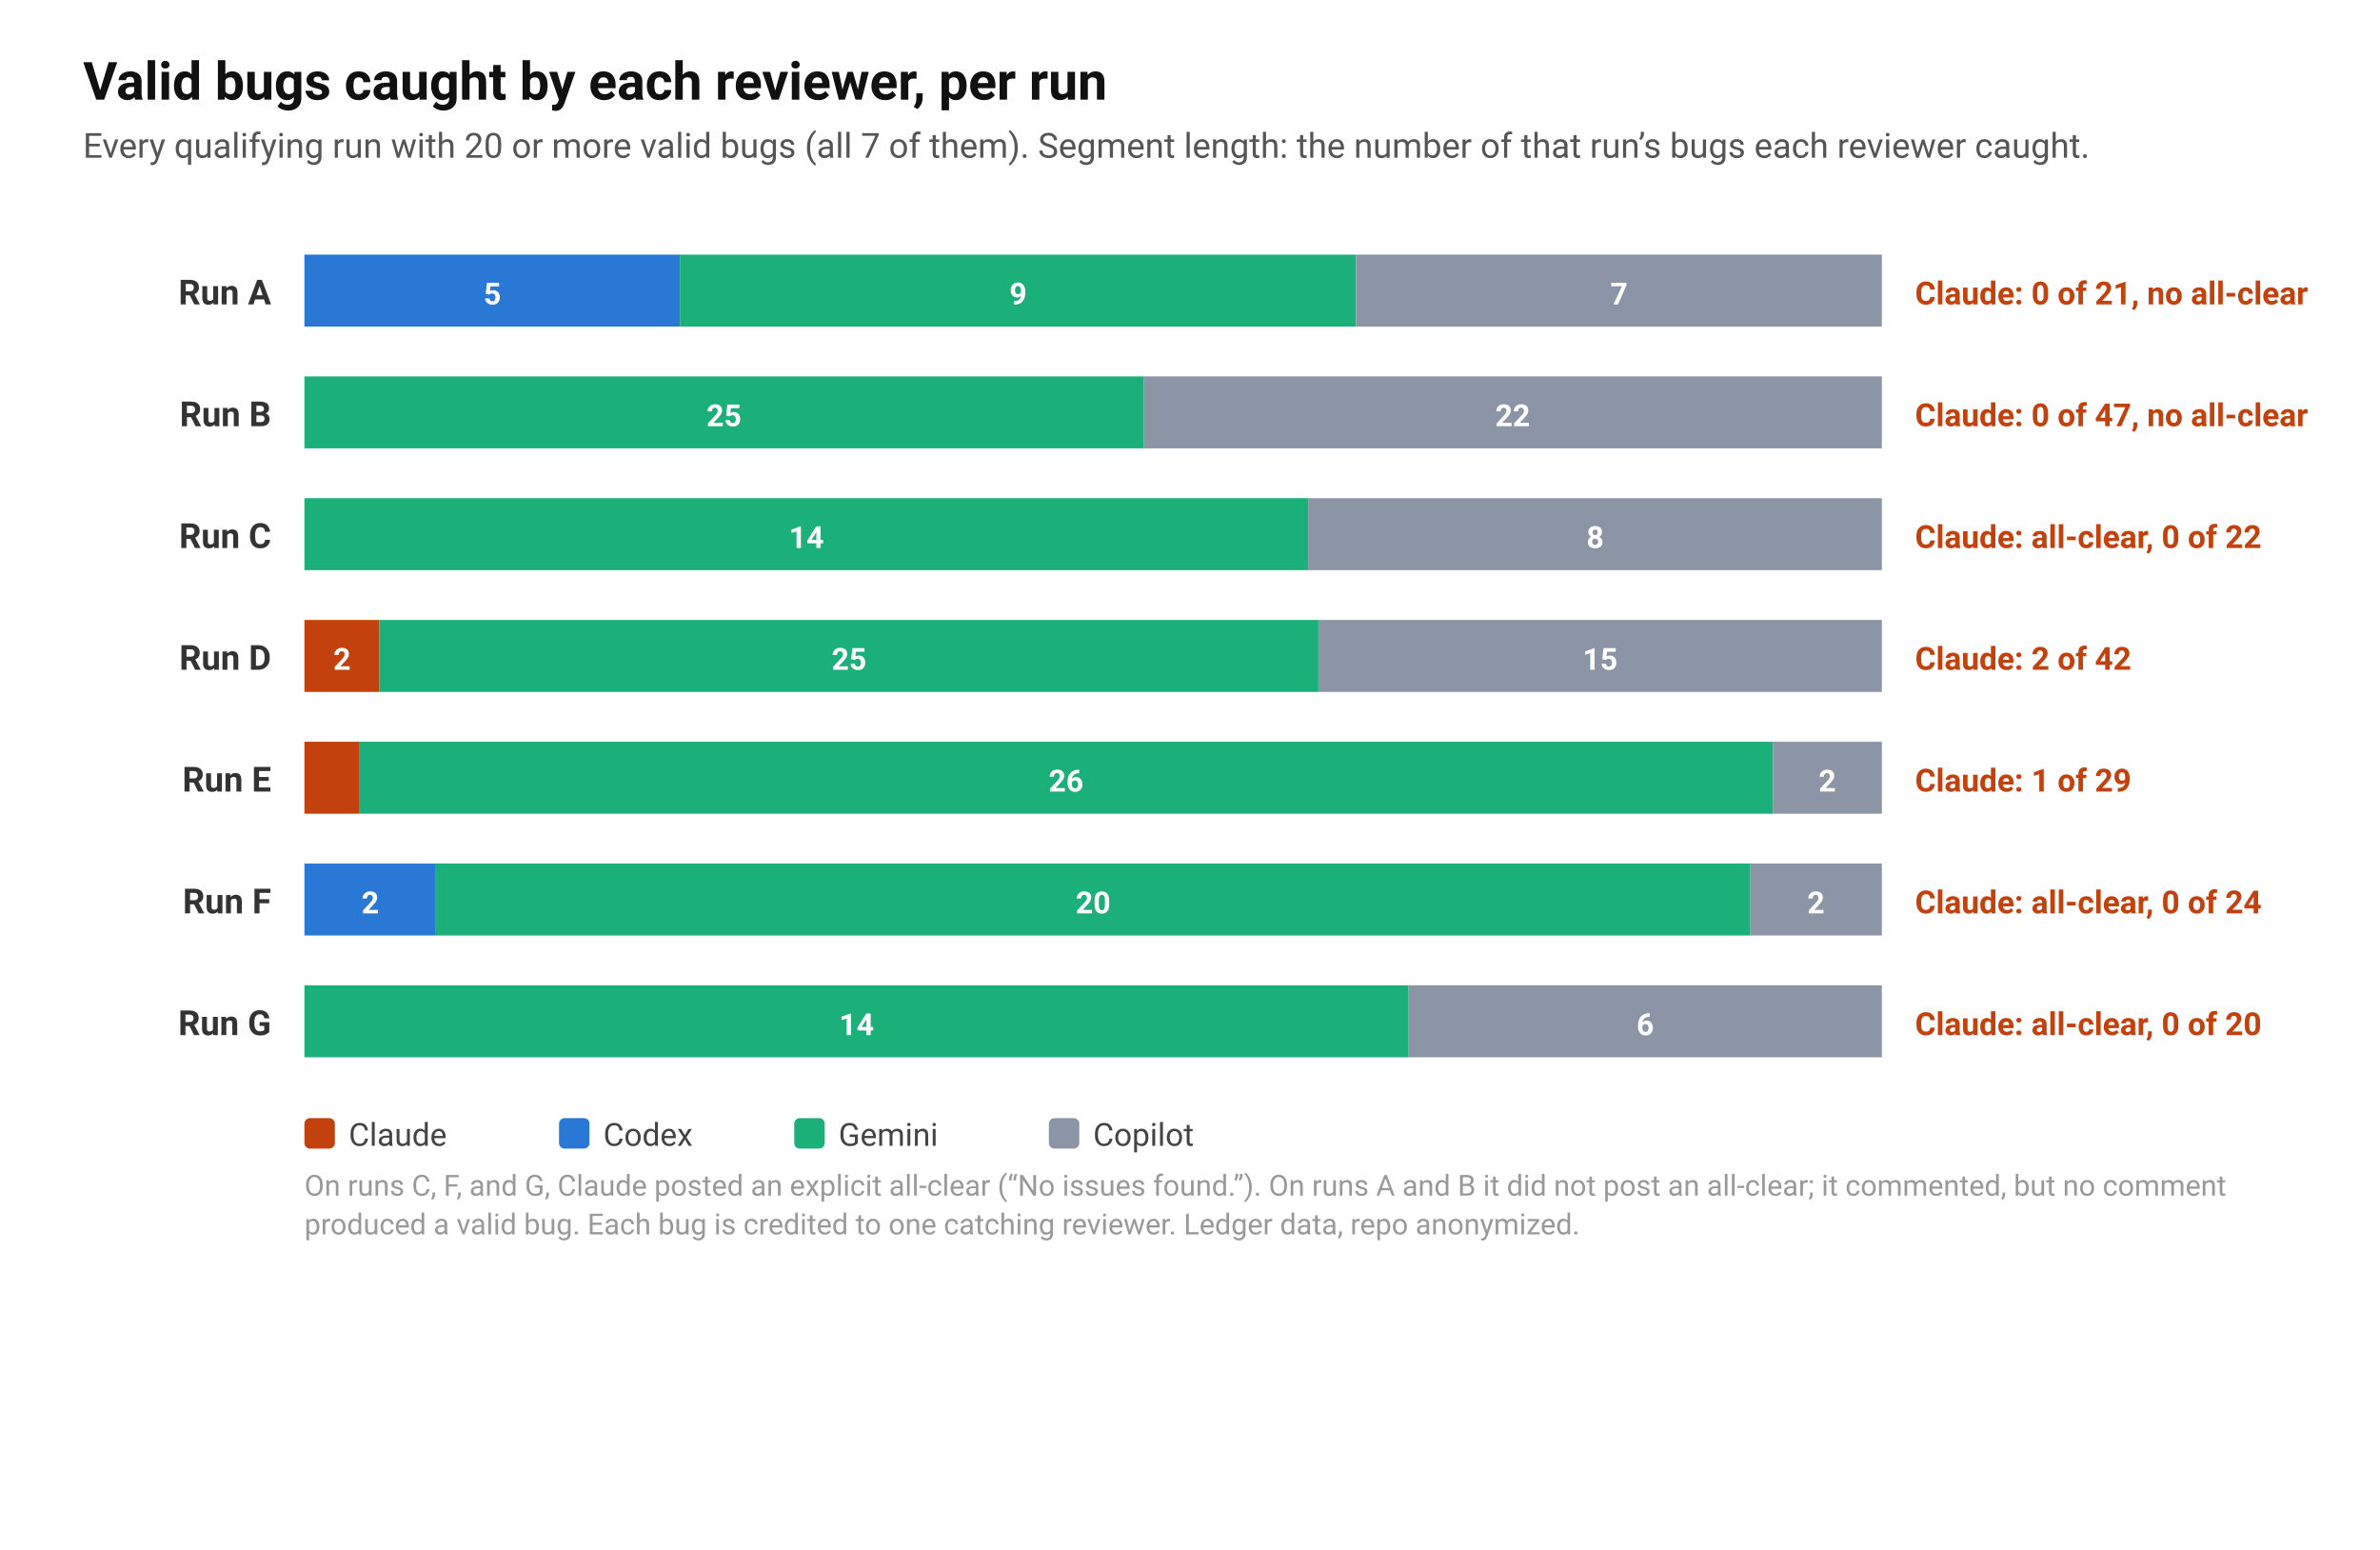
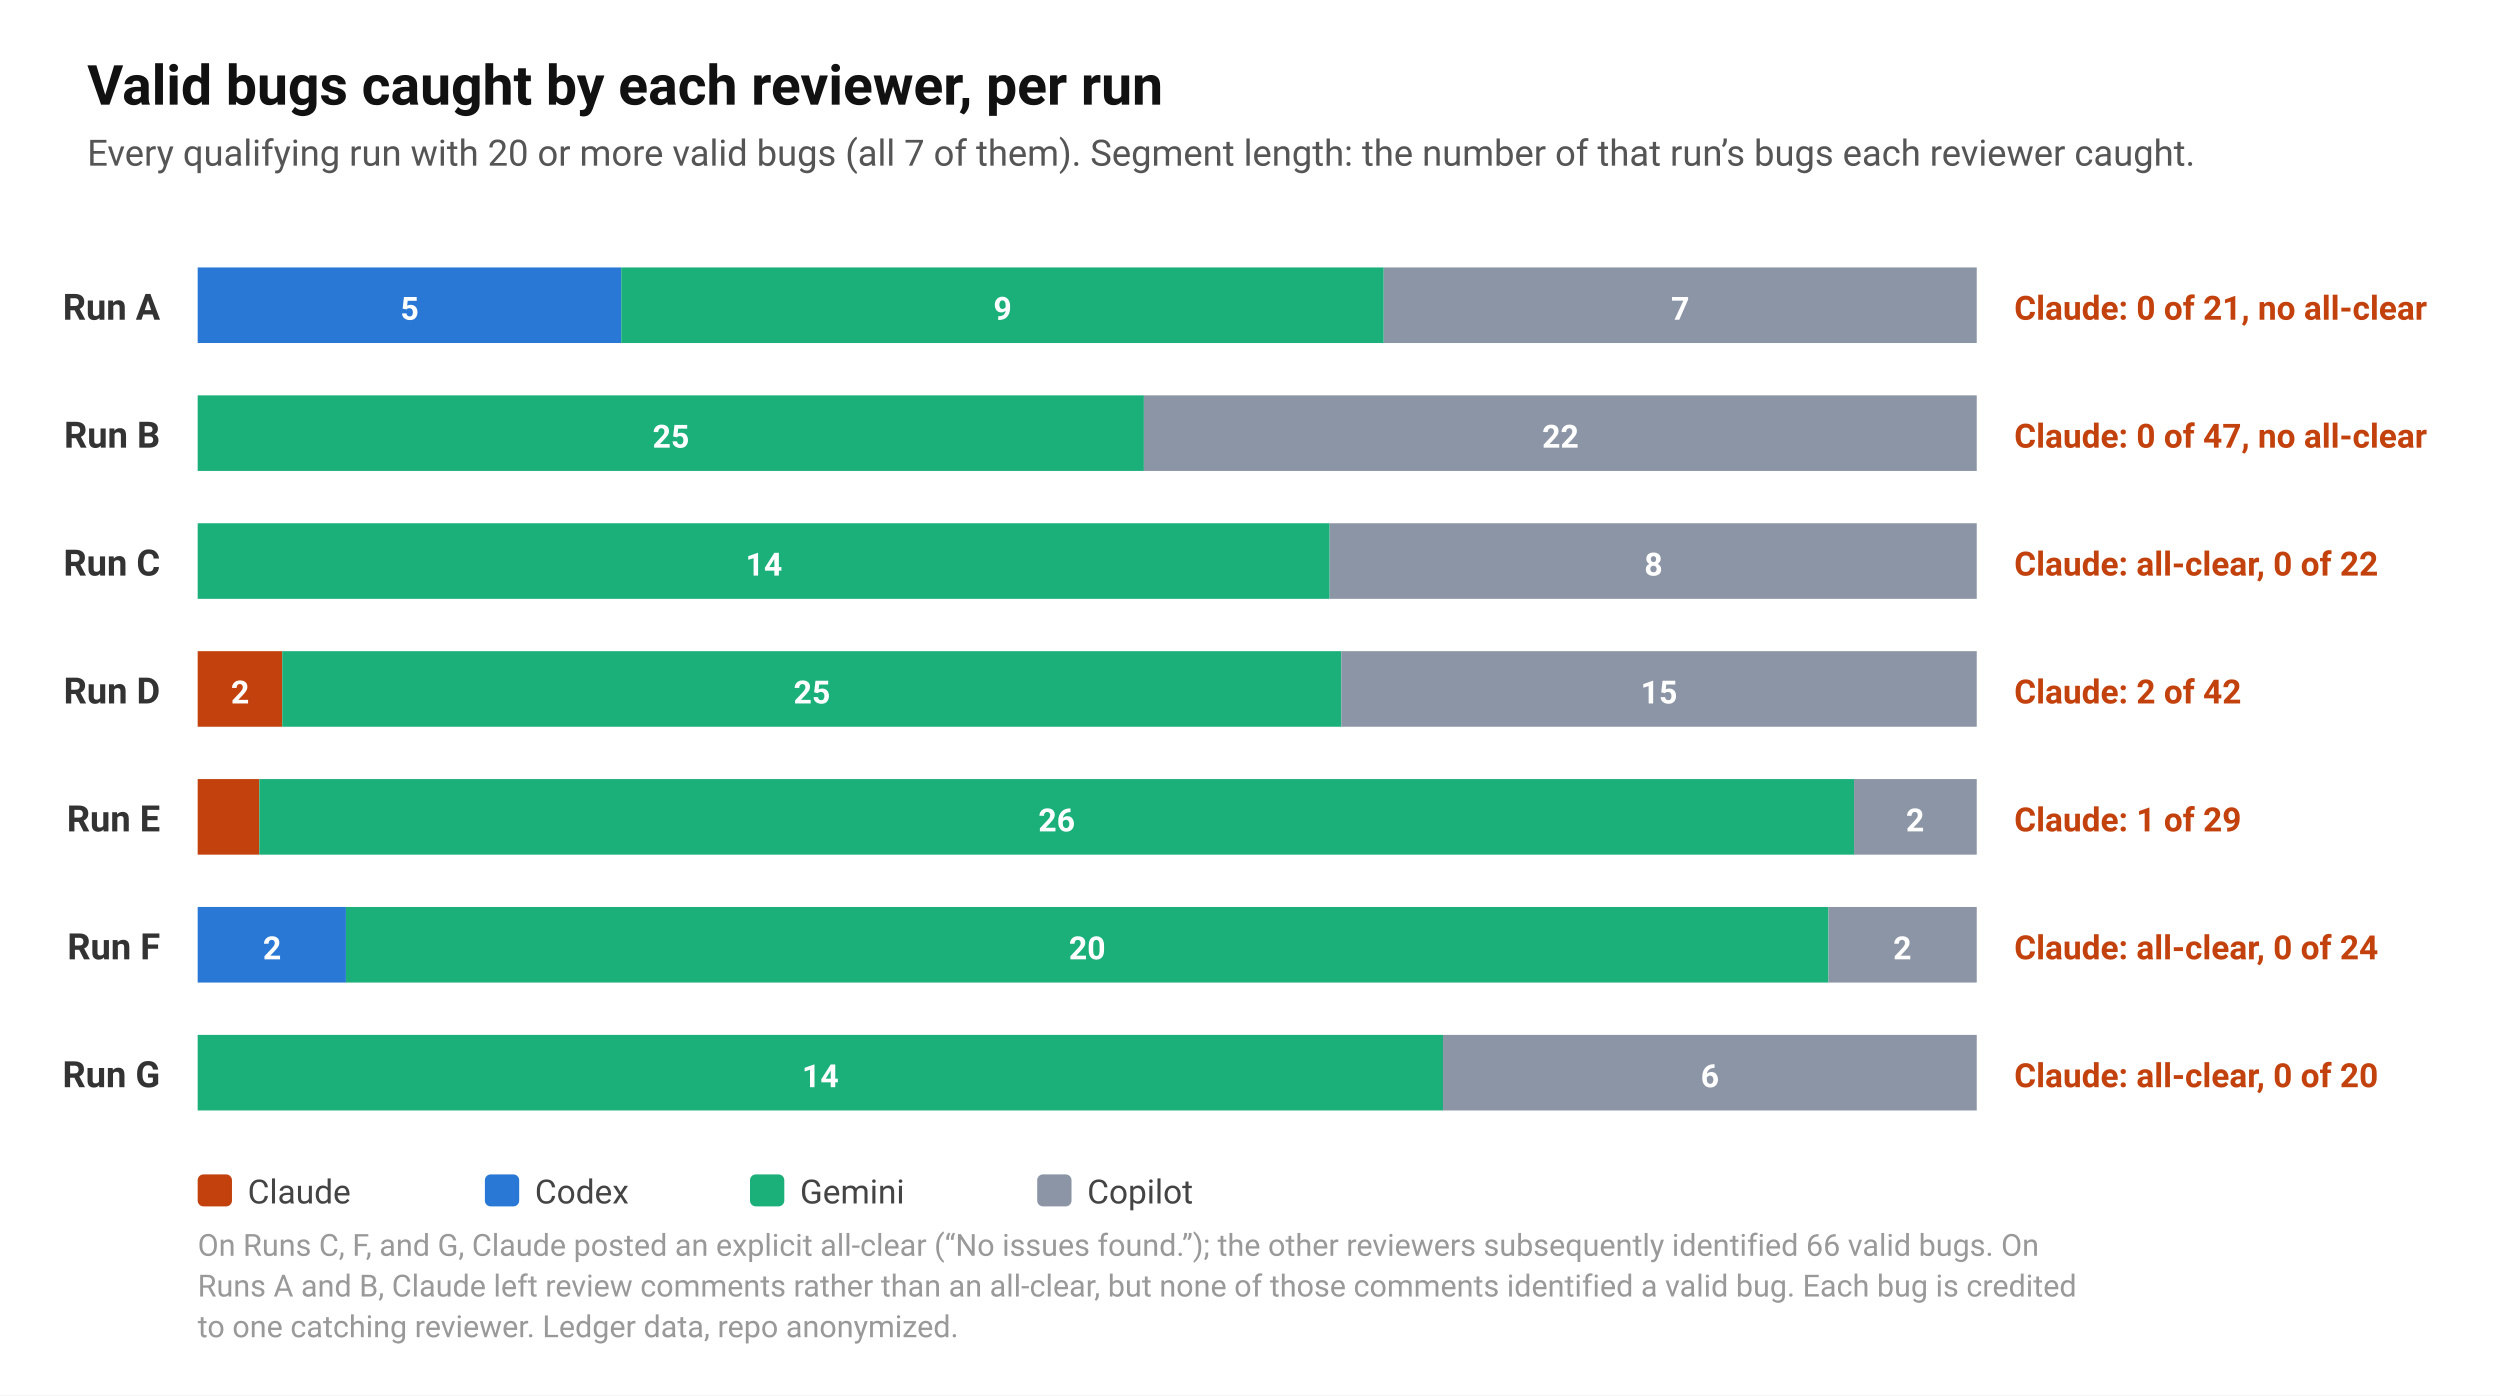
- <svg xmlns="http://www.w3.org/2000/svg" viewBox="0 0 860 560" font-family="-apple-system,Segoe UI,Roboto,Helvetica,Arial,sans-serif">
-   <rect width="860" height="560" fill="#fff" />
+ <svg xmlns="http://www.w3.org/2000/svg" viewBox="0 0 860 480" font-family="-apple-system,Segoe UI,Roboto,Helvetica,Arial,sans-serif">
+   <rect width="860" height="480" fill="#fff" />
  <text x="30" y="36" font-size="19" font-weight="700" fill="#111">Valid bugs caught by each reviewer, per run</text>
  <text x="30" y="57" font-size="12.5" fill="#555">Every qualifying run with 20 or more valid bugs (all 7 of them). Segment length: the number of that run’s bugs each reviewer caught.</text>
-   <text x="98" y="110" font-size="12.5" font-weight="700" fill="#333" text-anchor="end">Run A</text>
-   <rect x="110.0" y="92" width="135.7" height="26" fill="#2A78D6" />
-   <text x="177.9" y="110" font-size="11" font-weight="700" fill="#fff" text-anchor="middle">5</text>
-   <rect x="245.7" y="92" width="244.3" height="26" fill="#1BAF7A" />
-   <text x="367.9" y="110" font-size="11" font-weight="700" fill="#fff" text-anchor="middle">9</text>
-   <rect x="490.0" y="92" width="190.0" height="26" fill="#8B95A5" />
-   <text x="585.0" y="110" font-size="11" font-weight="700" fill="#fff" text-anchor="middle">7</text>
-   <text x="692" y="110" font-size="11.5" font-weight="700" fill="#C2410C">Claude: 0 of 21, no all-clear</text>
-   <text x="98" y="154" font-size="12.5" font-weight="700" fill="#333" text-anchor="end">Run B</text>
-   <rect x="110.0" y="136" width="303.2" height="26" fill="#1BAF7A" />
-   <text x="261.6" y="154" font-size="11" font-weight="700" fill="#fff" text-anchor="middle">25</text>
-   <rect x="413.2" y="136" width="266.8" height="26" fill="#8B95A5" />
-   <text x="546.6" y="154" font-size="11" font-weight="700" fill="#fff" text-anchor="middle">22</text>
-   <text x="692" y="154" font-size="11.5" font-weight="700" fill="#C2410C">Claude: 0 of 47, no all-clear</text>
-   <text x="98" y="198" font-size="12.5" font-weight="700" fill="#333" text-anchor="end">Run C</text>
-   <rect x="110.0" y="180" width="362.7" height="26" fill="#1BAF7A" />
-   <text x="291.4" y="198" font-size="11" font-weight="700" fill="#fff" text-anchor="middle">14</text>
-   <rect x="472.7" y="180" width="207.3" height="26" fill="#8B95A5" />
-   <text x="576.4" y="198" font-size="11" font-weight="700" fill="#fff" text-anchor="middle">8</text>
-   <text x="692" y="198" font-size="11.5" font-weight="700" fill="#C2410C">Claude: all-clear, 0 of 22</text>
-   <text x="98" y="242" font-size="12.5" font-weight="700" fill="#333" text-anchor="end">Run D</text>
-   <rect x="110.0" y="224" width="27.1" height="26" fill="#C2410C" />
-   <text x="123.6" y="242" font-size="11" font-weight="700" fill="#fff" text-anchor="middle">2</text>
-   <rect x="137.1" y="224" width="339.3" height="26" fill="#1BAF7A" />
-   <text x="306.8" y="242" font-size="11" font-weight="700" fill="#fff" text-anchor="middle">25</text>
-   <rect x="476.4" y="224" width="203.6" height="26" fill="#8B95A5" />
-   <text x="578.2" y="242" font-size="11" font-weight="700" fill="#fff" text-anchor="middle">15</text>
-   <text x="692" y="242" font-size="11.5" font-weight="700" fill="#C2410C">Claude: 2 of 42</text>
-   <text x="98" y="286" font-size="12.5" font-weight="700" fill="#333" text-anchor="end">Run E</text>
-   <rect x="110.0" y="268" width="19.7" height="26" fill="#C2410C" />
-   <rect x="129.7" y="268" width="511.0" height="26" fill="#1BAF7A" />
-   <text x="385.2" y="286" font-size="11" font-weight="700" fill="#fff" text-anchor="middle">26</text>
-   <rect x="640.7" y="268" width="39.3" height="26" fill="#8B95A5" />
-   <text x="660.3" y="286" font-size="11" font-weight="700" fill="#fff" text-anchor="middle">2</text>
-   <text x="692" y="286" font-size="11.5" font-weight="700" fill="#C2410C">Claude: 1 of 29</text>
-   <text x="98" y="330" font-size="12.5" font-weight="700" fill="#333" text-anchor="end">Run F</text>
-   <rect x="110.0" y="312" width="47.5" height="26" fill="#2A78D6" />
-   <text x="133.8" y="330" font-size="11" font-weight="700" fill="#fff" text-anchor="middle">2</text>
-   <rect x="157.5" y="312" width="475.0" height="26" fill="#1BAF7A" />
-   <text x="395.0" y="330" font-size="11" font-weight="700" fill="#fff" text-anchor="middle">20</text>
-   <rect x="632.5" y="312" width="47.5" height="26" fill="#8B95A5" />
-   <text x="656.2" y="330" font-size="11" font-weight="700" fill="#fff" text-anchor="middle">2</text>
-   <text x="692" y="330" font-size="11.5" font-weight="700" fill="#C2410C">Claude: all-clear, 0 of 24</text>
-   <text x="98" y="374" font-size="12.5" font-weight="700" fill="#333" text-anchor="end">Run G</text>
-   <rect x="110.0" y="356" width="399.0" height="26" fill="#1BAF7A" />
-   <text x="309.5" y="374" font-size="11" font-weight="700" fill="#fff" text-anchor="middle">14</text>
-   <rect x="509.0" y="356" width="171.0" height="26" fill="#8B95A5" />
-   <text x="594.5" y="374" font-size="11" font-weight="700" fill="#fff" text-anchor="middle">6</text>
-   <text x="692" y="374" font-size="11.5" font-weight="700" fill="#C2410C">Claude: all-clear, 0 of 20</text>
-   <rect x="110" y="404" width="11" height="11" rx="2" fill="#C2410C" />
-   <text x="126" y="414" font-size="11.5" fill="#444">Claude</text>
-   <rect x="202" y="404" width="11" height="11" rx="2" fill="#2A78D6" />
-   <text x="218" y="414" font-size="11.5" fill="#444">Codex</text>
-   <rect x="287" y="404" width="11" height="11" rx="2" fill="#1BAF7A" />
-   <text x="303" y="414" font-size="11.5" fill="#444">Gemini</text>
-   <rect x="379" y="404" width="11" height="11" rx="2" fill="#8B95A5" />
-   <text x="395" y="414" font-size="11.5" fill="#444">Copilot</text>
-   <text x="110" y="432" font-size="10.5" fill="#999">On runs C, F, and G, Claude posted an explicit all-clear (“No issues found.”). On runs A and B it did not post an all-clear; it commented, but no comment</text>
-   <text x="110" y="446" font-size="10.5" fill="#999">produced a valid bug. Each bug is credited to one catching reviewer. Ledger data, repo anonymized.</text>
+   <text x="55.1" y="110" font-size="12.5" font-weight="700" fill="#333" text-anchor="end">Run A</text>
+   <rect x="68.0" y="92" width="145.7" height="26" fill="#2A78D6" />
+   <text x="140.9" y="110" font-size="11" font-weight="700" fill="#fff" text-anchor="middle">5</text>
+   <rect x="213.7" y="92" width="262.3" height="26" fill="#1BAF7A" />
+   <text x="344.9" y="110" font-size="11" font-weight="700" fill="#fff" text-anchor="middle">9</text>
+   <rect x="476.0" y="92" width="204.0" height="26" fill="#8B95A5" />
+   <text x="578.0" y="110" font-size="11" font-weight="700" fill="#fff" text-anchor="middle">7</text>
+   <text x="692.9" y="110" font-size="11.5" font-weight="700" fill="#C2410C">Claude: 0 of 21, no all-clear</text>
+   <text x="55.1" y="154" font-size="12.5" font-weight="700" fill="#333" text-anchor="end">Run B</text>
+   <rect x="68.0" y="136" width="325.5" height="26" fill="#1BAF7A" />
+   <text x="230.8" y="154" font-size="11" font-weight="700" fill="#fff" text-anchor="middle">25</text>
+   <rect x="393.5" y="136" width="286.5" height="26" fill="#8B95A5" />
+   <text x="536.8" y="154" font-size="11" font-weight="700" fill="#fff" text-anchor="middle">22</text>
+   <text x="692.9" y="154" font-size="11.5" font-weight="700" fill="#C2410C">Claude: 0 of 47, no all-clear</text>
+   <text x="55.1" y="198" font-size="12.5" font-weight="700" fill="#333" text-anchor="end">Run C</text>
+   <rect x="68.0" y="180" width="389.4" height="26" fill="#1BAF7A" />
+   <text x="262.8" y="198" font-size="11" font-weight="700" fill="#fff" text-anchor="middle">14</text>
+   <rect x="457.4" y="180" width="222.6" height="26" fill="#8B95A5" />
+   <text x="568.8" y="198" font-size="11" font-weight="700" fill="#fff" text-anchor="middle">8</text>
+   <text x="692.9" y="198" font-size="11.5" font-weight="700" fill="#C2410C">Claude: all-clear, 0 of 22</text>
+   <text x="55.1" y="242" font-size="12.5" font-weight="700" fill="#333" text-anchor="end">Run D</text>
+   <rect x="68.0" y="224" width="29.1" height="26" fill="#C2410C" />
+   <text x="82.6" y="242" font-size="11" font-weight="700" fill="#fff" text-anchor="middle">2</text>
+   <rect x="97.1" y="224" width="364.3" height="26" fill="#1BAF7A" />
+   <text x="279.3" y="242" font-size="11" font-weight="700" fill="#fff" text-anchor="middle">25</text>
+   <rect x="461.4" y="224" width="218.6" height="26" fill="#8B95A5" />
+   <text x="570.7" y="242" font-size="11" font-weight="700" fill="#fff" text-anchor="middle">15</text>
+   <text x="692.9" y="242" font-size="11.5" font-weight="700" fill="#C2410C">Claude: 2 of 42</text>
+   <text x="55.1" y="286" font-size="12.5" font-weight="700" fill="#333" text-anchor="end">Run E</text>
+   <rect x="68.0" y="268" width="21.2" height="26" fill="#C2410C" />
+   <rect x="89.2" y="268" width="548.7" height="26" fill="#1BAF7A" />
+   <text x="363.5" y="286" font-size="11" font-weight="700" fill="#fff" text-anchor="middle">26</text>
+   <rect x="637.8" y="268" width="42.2" height="26" fill="#8B95A5" />
+   <text x="658.8" y="286" font-size="11" font-weight="700" fill="#fff" text-anchor="middle">2</text>
+   <text x="692.9" y="286" font-size="11.5" font-weight="700" fill="#C2410C">Claude: 1 of 29</text>
+   <text x="55.1" y="330" font-size="12.5" font-weight="700" fill="#333" text-anchor="end">Run F</text>
+   <rect x="68.0" y="312" width="51.0" height="26" fill="#2A78D6" />
+   <text x="93.6" y="330" font-size="11" font-weight="700" fill="#fff" text-anchor="middle">2</text>
+   <rect x="119.0" y="312" width="510.0" height="26" fill="#1BAF7A" />
+   <text x="374.0" y="330" font-size="11" font-weight="700" fill="#fff" text-anchor="middle">20</text>
+   <rect x="629.0" y="312" width="51.0" height="26" fill="#8B95A5" />
+   <text x="654.4" y="330" font-size="11" font-weight="700" fill="#fff" text-anchor="middle">2</text>
+   <text x="692.9" y="330" font-size="11.5" font-weight="700" fill="#C2410C">Claude: all-clear, 0 of 24</text>
+   <text x="55.1" y="374" font-size="12.5" font-weight="700" fill="#333" text-anchor="end">Run G</text>
+   <rect x="68.0" y="356" width="428.4" height="26" fill="#1BAF7A" />
+   <text x="282.2" y="374" font-size="11" font-weight="700" fill="#fff" text-anchor="middle">14</text>
+   <rect x="496.4" y="356" width="183.6" height="26" fill="#8B95A5" />
+   <text x="588.2" y="374" font-size="11" font-weight="700" fill="#fff" text-anchor="middle">6</text>
+   <text x="692.9" y="374" font-size="11.5" font-weight="700" fill="#C2410C">Claude: all-clear, 0 of 20</text>
+   <rect x="68.0" y="404" width="11.8" height="11" rx="2" fill="#C2410C" />
+   <text x="85.2" y="414" font-size="11.5" fill="#444">Claude</text>
+   <rect x="166.8" y="404" width="11.8" height="11" rx="2" fill="#2A78D6" />
+   <text x="184.0" y="414" font-size="11.5" fill="#444">Codex</text>
+   <rect x="258.0" y="404" width="11.8" height="11" rx="2" fill="#1BAF7A" />
+   <text x="275.2" y="414" font-size="11.5" fill="#444">Gemini</text>
+   <rect x="356.8" y="404" width="11.8" height="11" rx="2" fill="#8B95A5" />
+   <text x="374.0" y="414" font-size="11.5" fill="#444">Copilot</text>
+   <text x="68.0" y="432" font-size="10.5" fill="#999">On Runs C, F, and G, Claude posted an explicit all-clear (“No issues found.”); the other reviewers subsequently identified 66 valid bugs. On</text>
+   <text x="68.0" y="446" font-size="10.5" fill="#999">Runs A and B, Claude left review comments rather than an all-clear, but none of those comments identified a valid bug. Each bug is credited</text>
+   <text x="68.0" y="460" font-size="10.5" fill="#999">to one catching reviewer. Ledger data, repo anonymized.</text>
</svg>
